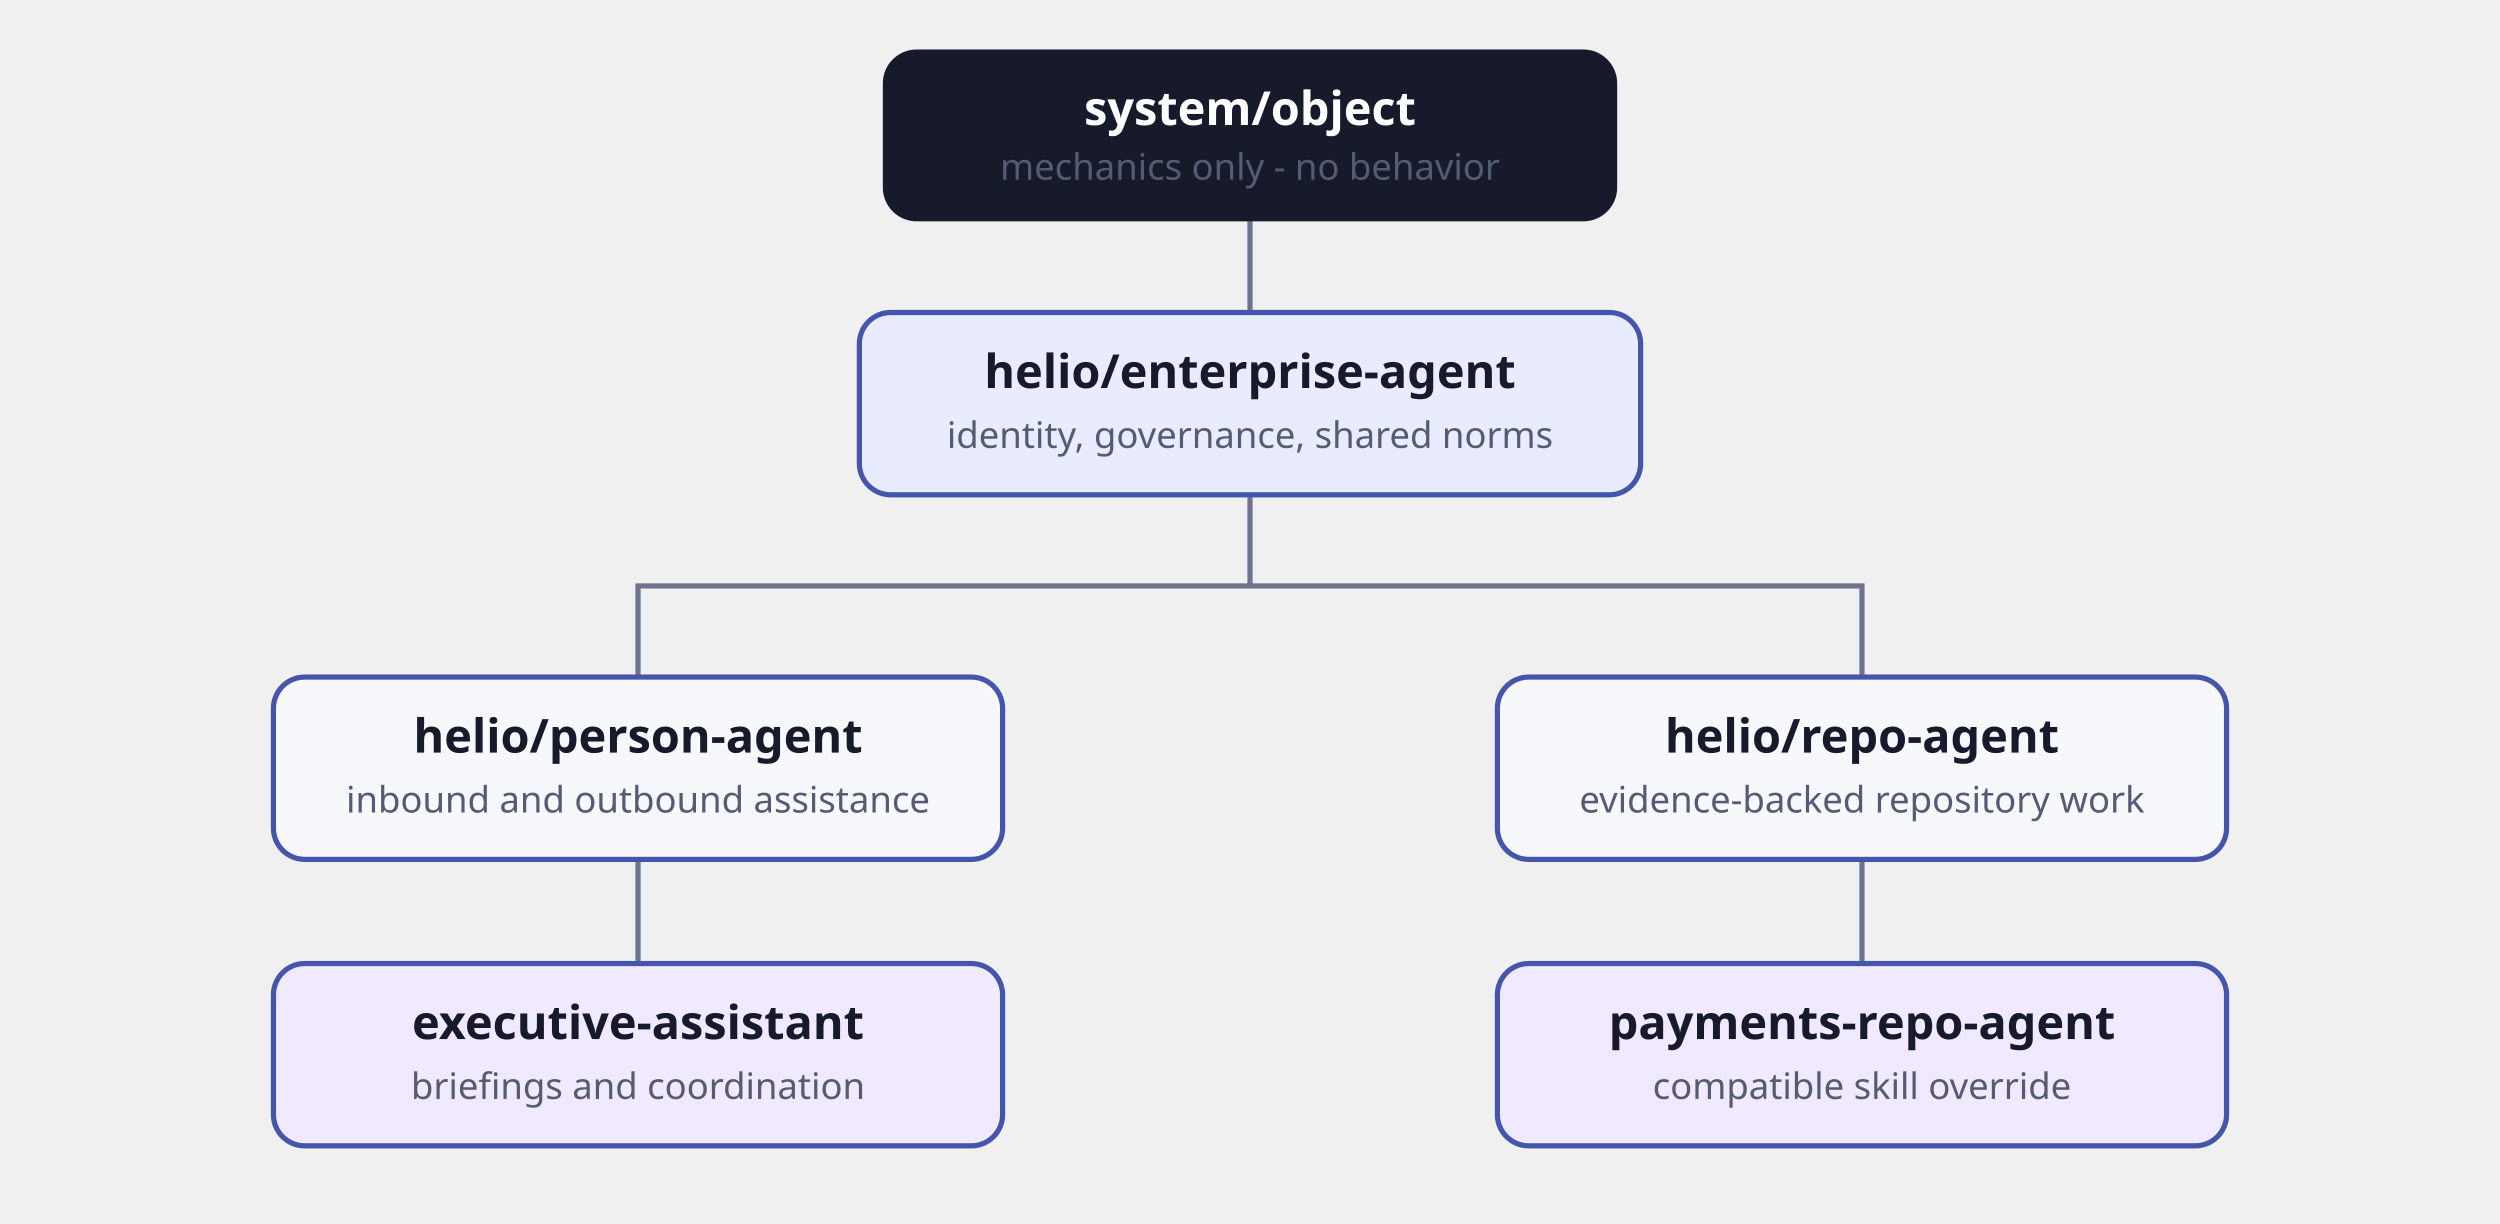
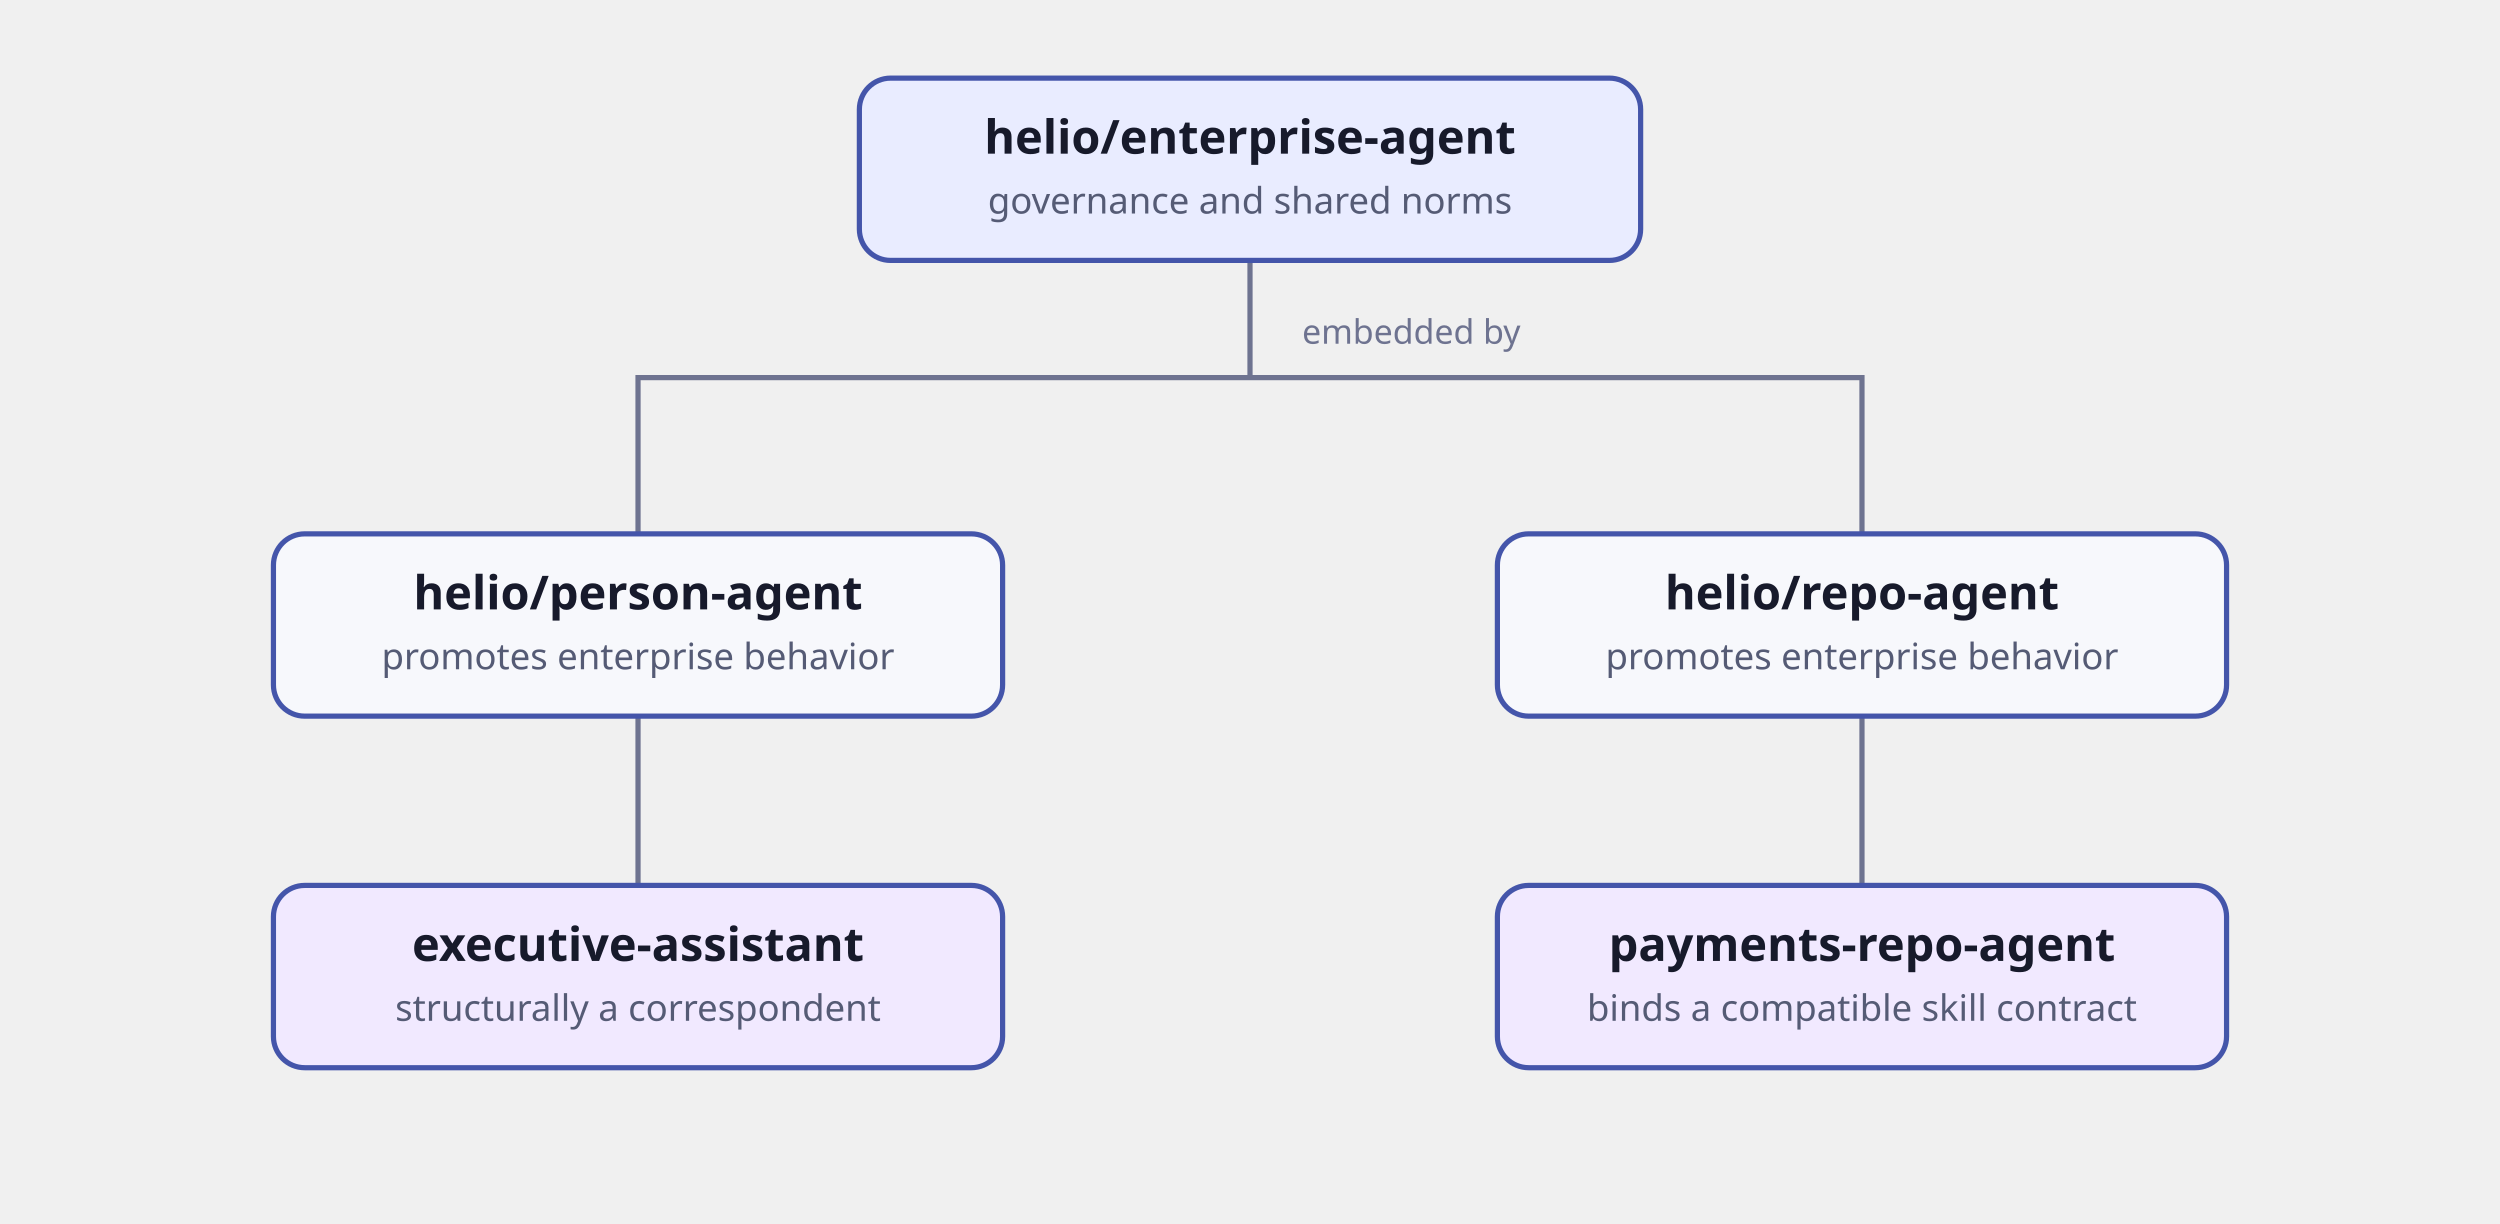
<svg xmlns="http://www.w3.org/2000/svg" width="960" height="470" viewBox="0 0 960 470" role="img" aria-labelledby="title desc">
  <defs>
-     <style>.box{fill:#f7f8fc;stroke:#4455aa;stroke-width:2}.root{fill:#171a2b;stroke:#171a2b}.org{fill:#e9ecff}.leaf{fill:#f1e9ff}.t{font:600 18px sans-serif;fill:#171a2b}.w{fill:white}.s{font:14px sans-serif;fill:#555b75}.line{stroke:#6e7390;stroke-width:2;fill:none}</style>
+     <style>.box{fill:#f7f8fc;stroke:#4455aa;stroke-width:2}.org{fill:#e9ecff}.leaf{fill:#f1e9ff}.t{font:600 18px sans-serif;fill:#171a2b}.s{font:14px sans-serif;fill:#555b75}.line{stroke:#6e7390;stroke-width:2;fill:none}.label{font:13px sans-serif;fill:#6e7390}</style>
  </defs>
-   <path class="line" d="M480 84V120M480 190V225M480 225H245V260M480 225H715V260M245 330V370M715 330V370" />
-   <rect class="box root" x="340" y="20" rx="12" width="280" height="64" />
-   <text class="t w" x="480" y="48" text-anchor="middle">system/object</text>
-   <text class="s w" x="480" y="69" text-anchor="middle">mechanics only - no behavior</text>
-   <rect class="box org" x="330" y="120" rx="12" width="300" height="70" />
-   <text class="t" x="480" y="149" text-anchor="middle">helio/enterprise-agent</text>
-   <text class="s" x="480" y="172" text-anchor="middle">identity, governance, shared norms</text>
-   <rect class="box" x="105" y="260" rx="12" width="280" height="70" />
-   <text class="t" x="245" y="289" text-anchor="middle">helio/person-agent</text>
-   <text class="s" x="245" y="312" text-anchor="middle">inbound and outbound assistance</text>
-   <rect class="box" x="575" y="260" rx="12" width="280" height="70" />
-   <text class="t" x="715" y="289" text-anchor="middle">helio/repo-agent</text>
-   <text class="s" x="715" y="312" text-anchor="middle">evidence-backed repository work</text>
-   <rect class="box leaf" x="105" y="370" rx="12" width="280" height="70" />
-   <text class="t" x="245" y="399" text-anchor="middle">executive-assistant</text>
-   <text class="s" x="245" y="422" text-anchor="middle">briefings and coordination</text>
-   <rect class="box leaf" x="575" y="370" rx="12" width="280" height="70" />
-   <text class="t" x="715" y="399" text-anchor="middle">payments-repo-agent</text>
-   <text class="s" x="715" y="422" text-anchor="middle">compatible skill override</text>
+   <path class="line" d="M480 100V145M480 145H245V205M480 145H715V205M245 275V340M715 275V340" />
+   <text class="label" x="500" y="132">embedded by</text>
+   <rect class="box org" x="330" y="30" rx="12" width="300" height="70" />
+   <text class="t" x="480" y="59" text-anchor="middle">helio/enterprise-agent</text>
+   <text class="s" x="480" y="82" text-anchor="middle">governance and shared norms</text>
+   <rect class="box" x="105" y="205" rx="12" width="280" height="70" />
+   <text class="t" x="245" y="234" text-anchor="middle">helio/person-agent</text>
+   <text class="s" x="245" y="257" text-anchor="middle">promotes enterprise behavior</text>
+   <rect class="box" x="575" y="205" rx="12" width="280" height="70" />
+   <text class="t" x="715" y="234" text-anchor="middle">helio/repo-agent</text>
+   <text class="s" x="715" y="257" text-anchor="middle">promotes enterprise behavior</text>
+   <rect class="box leaf" x="105" y="340" rx="12" width="280" height="70" />
+   <text class="t" x="245" y="369" text-anchor="middle">executive-assistant</text>
+   <text class="s" x="245" y="392" text-anchor="middle">structurally a correspondent</text>
+   <rect class="box leaf" x="575" y="340" rx="12" width="280" height="70" />
+   <text class="t" x="715" y="369" text-anchor="middle">payments-repo-agent</text>
+   <text class="s" x="715" y="392" text-anchor="middle">binds a compatible skill contract</text>
</svg>
